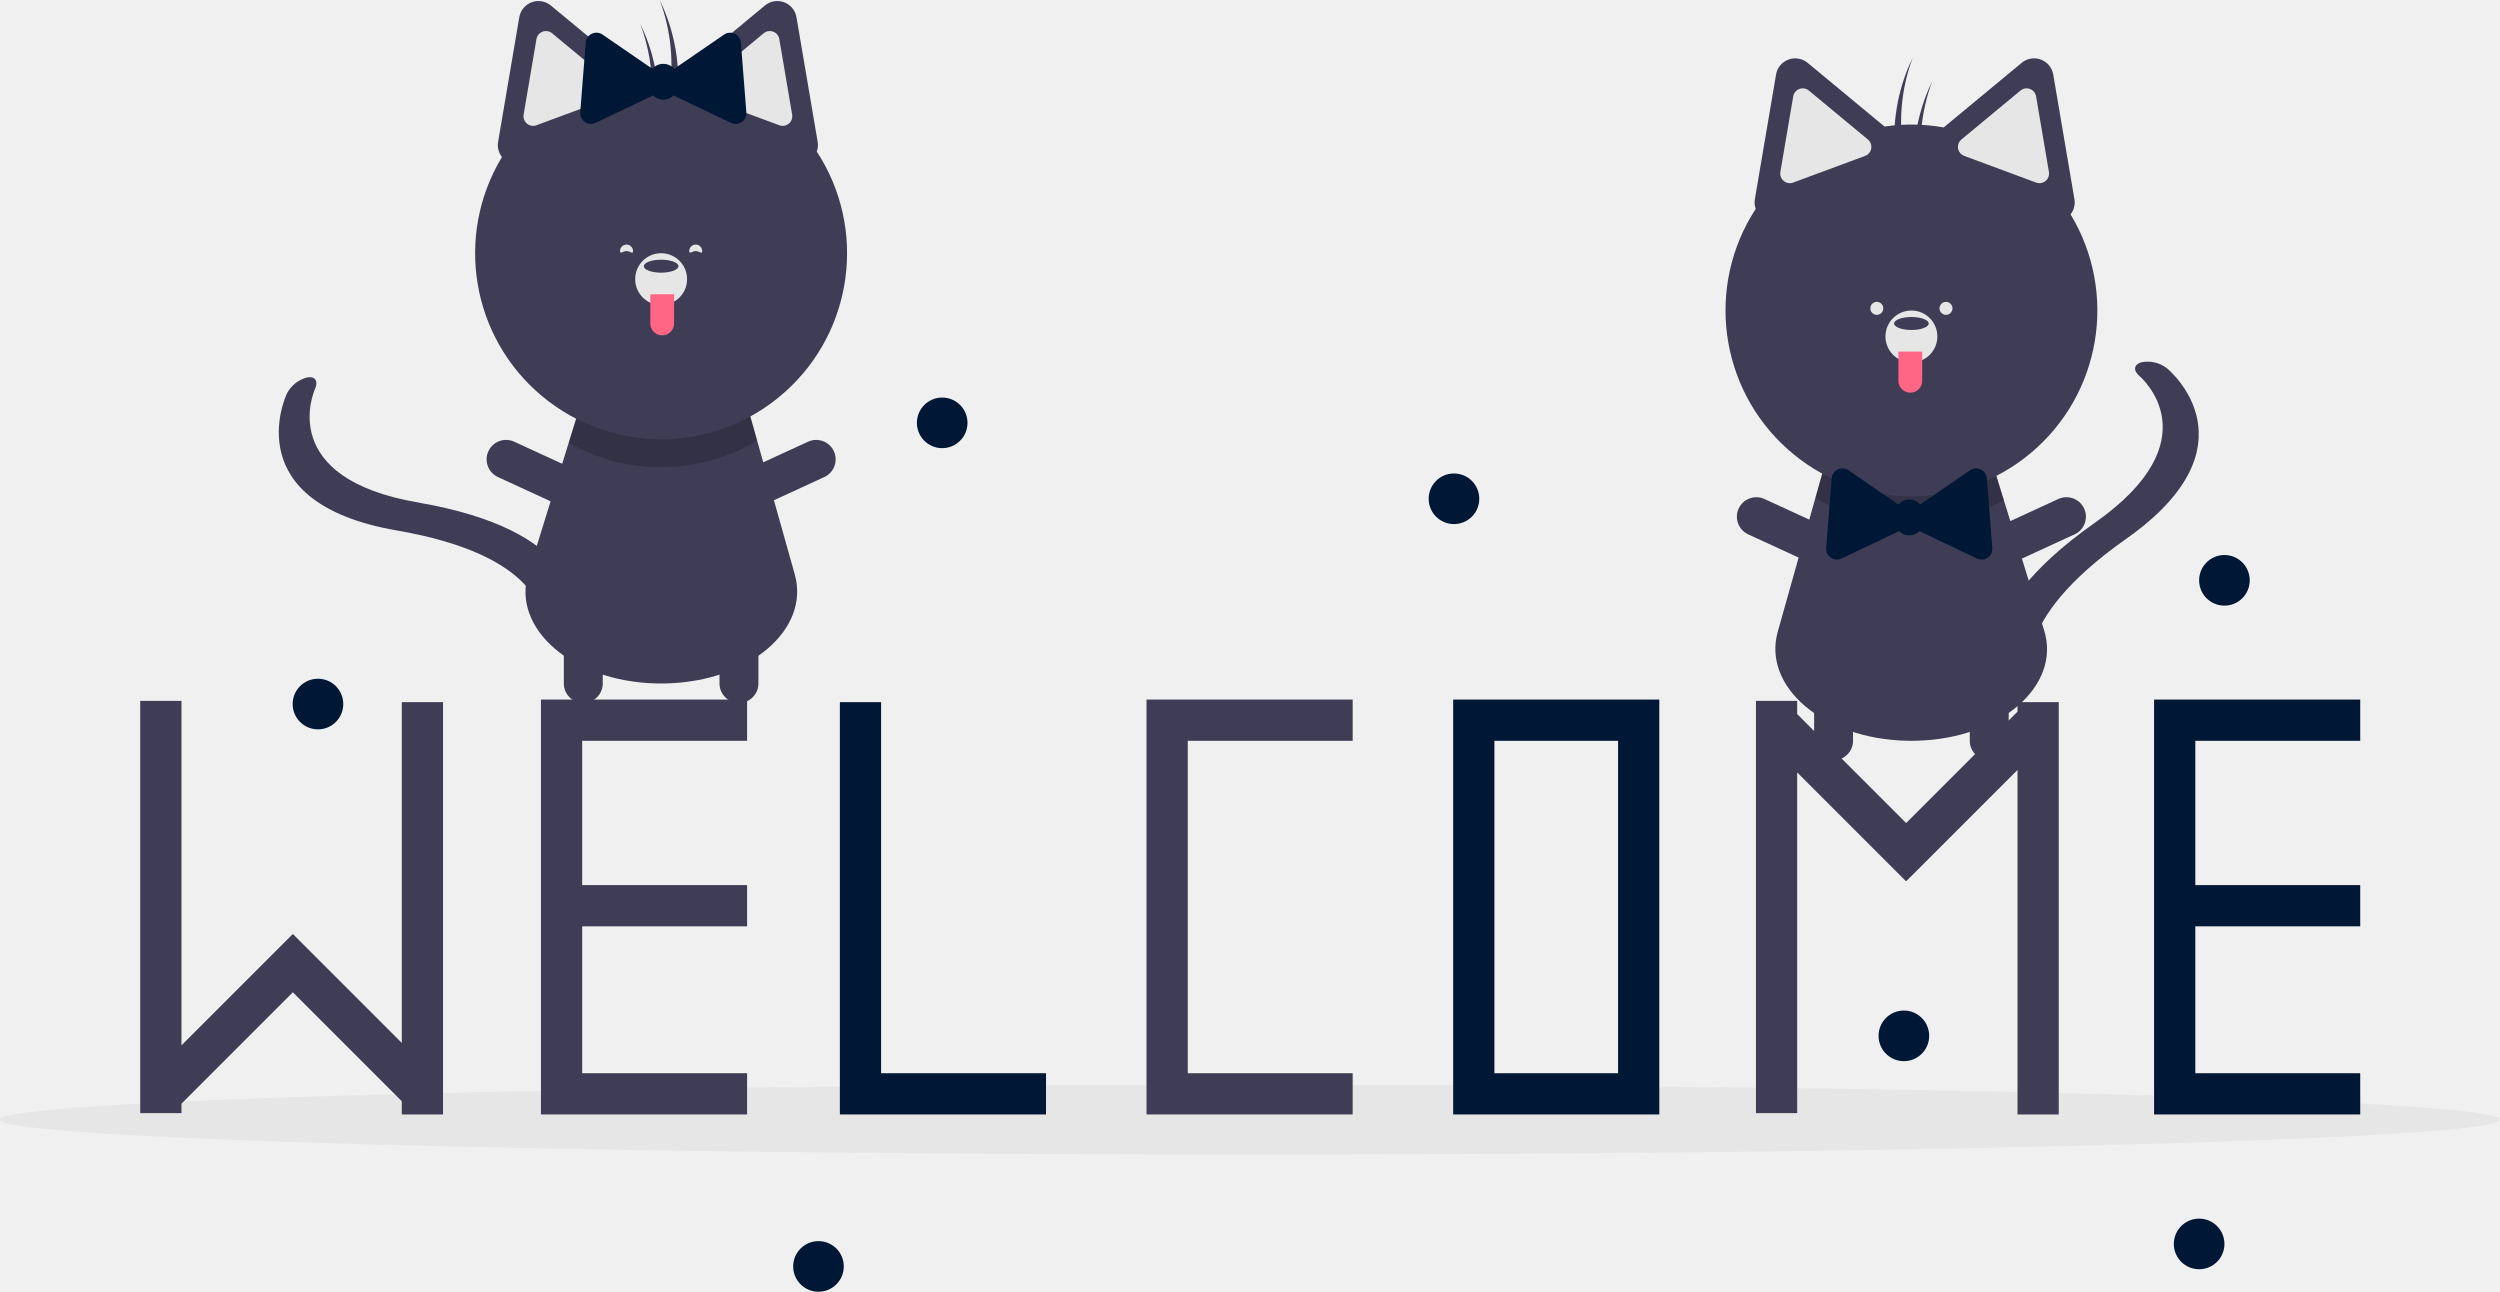
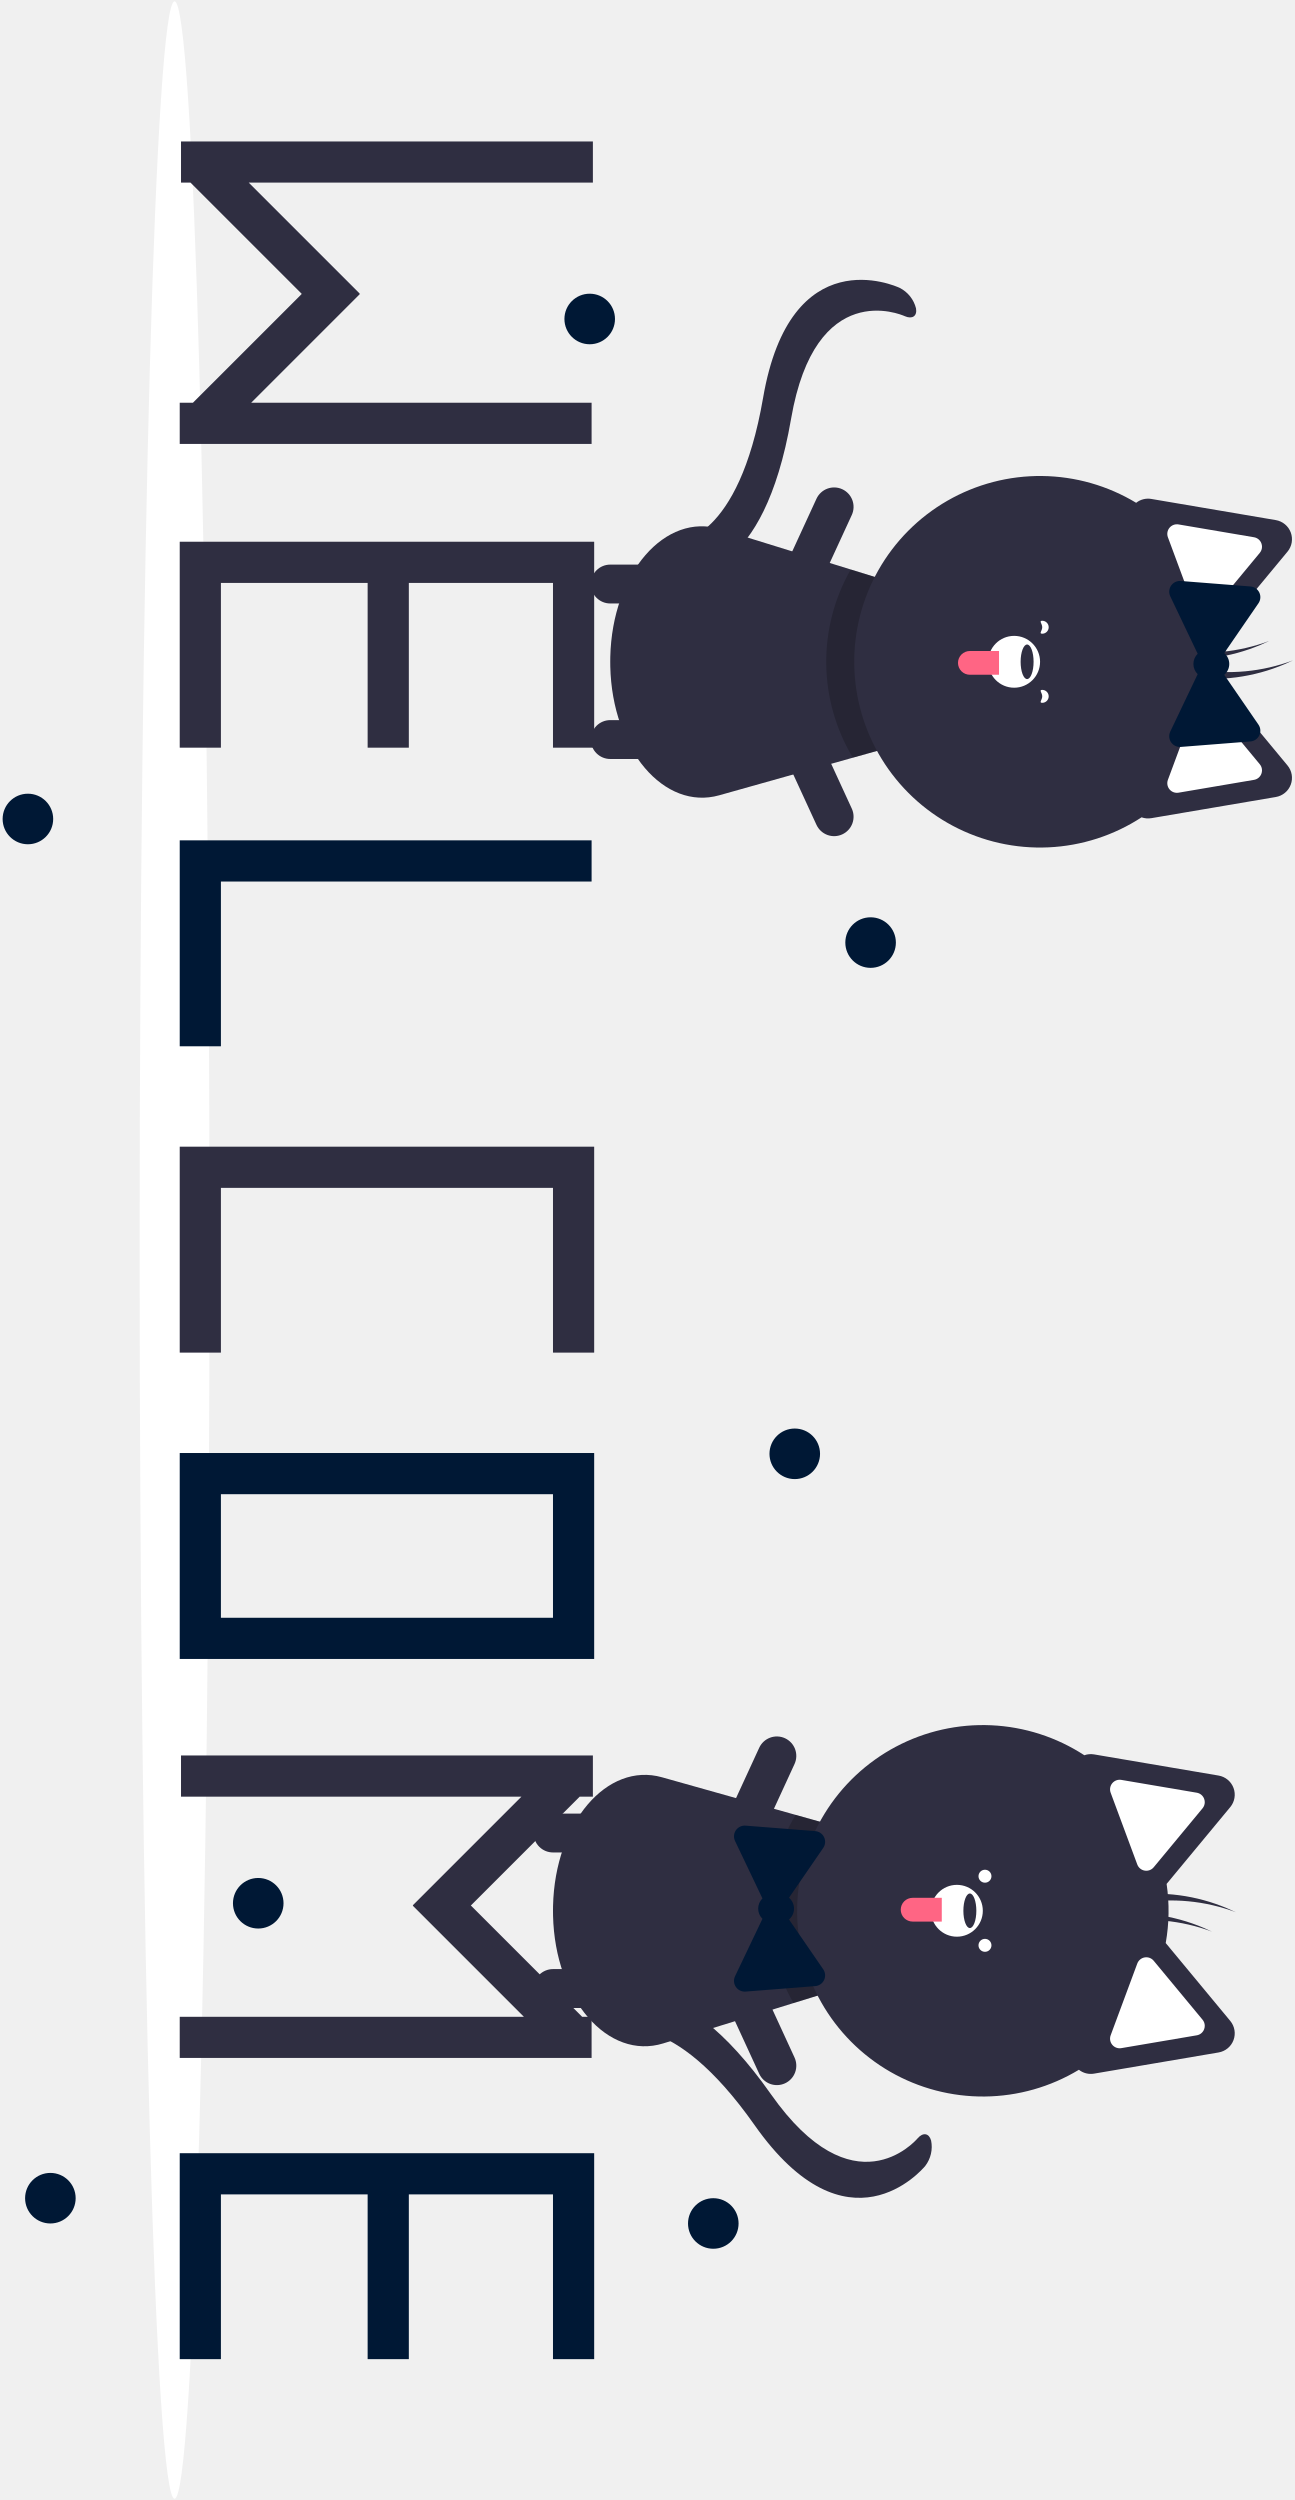
- <svg xmlns="http://www.w3.org/2000/svg" id="a767eac7-073f-42f5-be07-7b01228cc98c" data-name="Layer 1" width="889.076" height="459.38" viewBox="0 0 889.076 459.38">
-   <ellipse cx="444.538" cy="398.169" rx="444.538" ry="12.435" fill="#e6e6e6" />
-   <path d="M836.907,483.742c-.561.008-1.123.015-1.692.015s-1.13-.008-1.692-.015c-29.757-.677-51.326-19.269-45.836-38.777l13.387-47.589,3.383-12.041,59.976,1.023,3.645,11.78,14.348,46.366C888.502,464.119,866.934,483.065,836.907,483.742Z" transform="translate(-155.4622 -220.3102)" fill="#3f3d56" />
-   <path d="M868.079,398.137a66.201,66.201,0,0,1-67.004-.761l3.383-12.041,59.976,1.023Z" transform="translate(-155.4622 -220.3102)" opacity="0.2" />
-   <path d="M865.548,446.544c2.591-9.656,11.106-23.585,34.987-40.38,41.648-29.294,16.803-51.259,15.727-52.18-2.258-1.93-1.925-4.098.775-4.839a11.224,11.224,0,0,1,9.034,2.103c1.348,1.115,32.459,27.683-14.537,60.734-42.295,29.75-33.302,49.169-33.199,49.355,1.133,2.077-.684,3.739-4.063,3.716s-7.039-1.723-8.176-3.797C865.856,460.818,863.135,455.533,865.548,446.544Z" transform="translate(-155.4622 -220.3102)" fill="#3f3d56" />
-   <path d="M807.534,490.677a6.92,6.92,0,0,1-6.92-6.92V453.769a6.92,6.92,0,0,1,13.841,0v29.988A6.92,6.92,0,0,1,807.534,490.677Z" transform="translate(-155.4622 -220.3102)" fill="#3f3d56" />
-   <path d="M813.602,419.484a6.92,6.92,0,0,1-9.179,3.394l-27.243-12.534a6.92,6.92,0,0,1,5.785-12.574l27.243,12.534A6.92,6.92,0,0,1,813.602,419.484Z" transform="translate(-155.4622 -220.3102)" fill="#3f3d56" />
-   <path d="M856.829,419.484a6.92,6.92,0,0,0,9.179,3.394l27.243-12.534a6.92,6.92,0,0,0-5.785-12.574l-27.243,12.534A6.92,6.92,0,0,0,856.829,419.484Z" transform="translate(-155.4622 -220.3102)" fill="#3f3d56" />
-   <path d="M862.897,490.677a6.92,6.92,0,0,0,6.92-6.92V453.769a6.92,6.92,0,1,0-13.841,0v29.988A6.92,6.92,0,0,0,862.897,490.677Z" transform="translate(-155.4622 -220.3102)" fill="#3f3d56" />
-   <path d="M891.818,296.535a6.806,6.806,0,0,0,1.373-5.408l-3.766-22.157-3.766-22.157a6.913,6.913,0,0,0-11.226-4.164L857.127,256.988l-10.426,8.64a65.694,65.694,0,0,0-21.047-.317l-10.043-8.322-17.305-14.34a6.913,6.913,0,0,0-11.226,4.164l-3.766,22.157-3.766,22.157a6.844,6.844,0,0,0,.301,3.474,66.118,66.118,0,1,0,111.969,1.935Z" transform="translate(-155.4622 -220.3102)" fill="#3f3d56" />
-   <path d="M796.572,251.728a3.447,3.447,0,0,0-1.202.218,3.388,3.388,0,0,0-2.184,2.635L788.618,281.451a3.423,3.423,0,0,0,4.565,3.782l25.553-9.479a3.422,3.422,0,0,0,.993-5.844l-0-.001-20.985-17.39A3.392,3.392,0,0,0,796.572,251.728Z" transform="translate(-155.4622 -220.3102)" fill="#e6e6e6" />
-   <path d="M876.167,251.728a3.392,3.392,0,0,0-2.172.792l-20.986,17.391a3.422,3.422,0,0,0,.993,5.844l25.553,9.479a3.423,3.423,0,0,0,4.565-3.782l-4.567-26.87a3.388,3.388,0,0,0-2.184-2.635A3.447,3.447,0,0,0,876.167,251.728Z" transform="translate(-155.4622 -220.3102)" fill="#e6e6e6" />
-   <circle cx="679.753" cy="119.658" r="9.227" fill="#e6e6e6" />
-   <ellipse cx="679.753" cy="115.044" rx="6.151" ry="2.307" fill="#3f3d56" />
-   <path d="M675.14,125.04H683.598a0,0,0,0,1,0,0v10.38a4.229,4.229,0,0,1-4.229,4.229h0a4.229,4.229,0,0,1-4.229-4.229V125.04a0,0,0,0,1,0,0Z" fill="#ff6584" />
-   <path d="M835.729,240.69c-.444.92-.874,1.849-1.279,2.798a65.818,65.818,0,0,0-4.651,35.344c.866-1.256,1.776-2.565,2.701-3.888A65.775,65.775,0,0,1,835.729,240.69Z" transform="translate(-155.4622 -220.3102)" fill="#3f3d56" />
-   <path d="M842.649,249.148c-.444.92-.874,1.849-1.279,2.798A65.818,65.818,0,0,0,836.719,287.29c.866-1.256,1.776-2.565,2.701-3.888A65.775,65.775,0,0,1,842.649,249.148Z" transform="translate(-155.4622 -220.3102)" fill="#3f3d56" />
-   <path d="M863.985,415.199l-.975-12.398-.975-12.398a3.825,3.825,0,0,0-5.98-2.853l-10.25,7.043-7.485,5.143a5.095,5.095,0,0,0-7.749,0l-7.485-5.143L812.838,387.55a3.825,3.825,0,0,0-5.98,2.853l-.975,12.398-.975,12.398a3.825,3.825,0,0,0,5.461,3.752l11.224-5.355,9.223-4.4a5.101,5.101,0,0,0,7.262,0l9.223,4.4,11.224,5.355A3.825,3.825,0,0,0,863.985,415.199Z" transform="translate(-155.4622 -220.3102)" fill="#001835" />
-   <circle cx="667.451" cy="109.662" r="2.307" fill="#e6e6e6" />
-   <circle cx="692.056" cy="109.662" r="2.307" fill="#e6e6e6" />
-   <path d="M388.888,463.362c.561.008,1.123.015,1.692.015s1.13-.008,1.692-.015c29.757-.677,51.326-19.269,45.836-38.777l-13.387-47.589L421.336,364.955l-59.976,1.023-3.645,11.78-14.348,46.366C337.293,443.739,358.861,462.685,388.888,463.362Z" transform="translate(-155.4622 -220.3102)" fill="#3f3d56" />
-   <path d="M357.715,377.758a66.201,66.201,0,0,0,67.004-.761L421.336,364.955l-59.976,1.023Z" transform="translate(-155.4622 -220.3102)" opacity="0.2" />
-   <path d="M352.962,420.524c-6.473-7.619-20.13-16.565-48.9-21.526-50.177-8.656-37.121-39.139-36.542-40.432,1.215-2.711-.014-4.527-2.771-4.041a11.224,11.224,0,0,0-7.266,5.766c-.741,1.585-17.492,38.91,39.127,48.673,50.957,8.79,51.139,30.19,51.125,30.403-.136,2.362,2.218,3.087,5.263,1.62s5.625-4.569,5.765-6.931C358.791,433.557,358.99,427.616,352.962,420.524Z" transform="translate(-155.4622 -220.3102)" fill="#3f3d56" />
-   <path d="M418.261,470.298a6.92,6.92,0,0,0,6.92-6.92V433.389a6.92,6.92,0,0,0-13.841,0v29.988A6.92,6.92,0,0,0,418.261,470.298Z" transform="translate(-155.4622 -220.3102)" fill="#3f3d56" />
-   <path d="M412.193,399.105a6.92,6.92,0,0,0,9.179,3.394l27.243-12.534a6.92,6.92,0,1,0-5.785-12.574l-27.243,12.534A6.92,6.92,0,0,0,412.193,399.105Z" transform="translate(-155.4622 -220.3102)" fill="#3f3d56" />
-   <path d="M368.966,399.105a6.92,6.92,0,0,1-9.179,3.394l-27.243-12.534a6.92,6.92,0,1,1,5.785-12.574l27.243,12.534A6.92,6.92,0,0,1,368.966,399.105Z" transform="translate(-155.4622 -220.3102)" fill="#3f3d56" />
-   <path d="M362.898,470.298a6.92,6.92,0,0,1-6.92-6.92V433.389a6.92,6.92,0,0,1,13.841,0v29.988A6.92,6.92,0,0,1,362.898,470.298Z" transform="translate(-155.4622 -220.3102)" fill="#3f3d56" />
-   <path d="M445.947,274.221a6.844,6.844,0,0,0,.301-3.474l-3.766-22.157-3.766-22.157a6.913,6.913,0,0,0-11.226-4.164l-17.305,14.34L400.141,244.931a65.694,65.694,0,0,0-21.047.317l-10.426-8.64-17.305-14.34a6.913,6.913,0,0,0-11.226,4.164L336.37,248.59l-3.766,22.157a6.806,6.806,0,0,0,1.373,5.408,66.137,66.137,0,1,0,111.969-1.935Z" transform="translate(-155.4622 -220.3102)" fill="#3f3d56" />
-   <path d="M427.051,232.14,406.066,249.53l-0.0.001a3.422,3.422,0,0,0,.993,5.844l25.553,9.479a3.423,3.423,0,0,0,4.565-3.782l-4.567-26.87a3.388,3.388,0,0,0-2.184-2.635,3.447,3.447,0,0,0-1.202-.218A3.392,3.392,0,0,0,427.051,232.14Z" transform="translate(-155.4622 -220.3102)" fill="#e6e6e6" />
-   <path d="M348.427,231.566a3.388,3.388,0,0,0-2.184,2.635l-4.567,26.87a3.423,3.423,0,0,0,4.565,3.782l25.553-9.479a3.422,3.422,0,0,0,.993-5.844l-20.986-17.391a3.392,3.392,0,0,0-2.172-.792A3.447,3.447,0,0,0,348.427,231.566Z" transform="translate(-155.4622 -220.3102)" fill="#e6e6e6" />
-   <circle cx="235.117" cy="99.278" r="9.227" fill="#e6e6e6" />
-   <ellipse cx="235.117" cy="94.665" rx="6.151" ry="2.307" fill="#3f3d56" />
-   <path d="M390.964,324.971h0A4.229,4.229,0,0,1,395.193,329.2v10.38a0,0,0,0,1,0,0h-8.458a0,0,0,0,1,0,0V329.2A4.229,4.229,0,0,1,390.964,324.971Z" transform="translate(626.4652 444.2411) rotate(-180)" fill="#ff6584" />
-   <path d="M390.066,220.31c.444.92.874,1.849,1.279,2.798a65.818,65.818,0,0,1,4.651,35.344c-.866-1.256-1.776-2.565-2.701-3.888A65.775,65.775,0,0,0,390.066,220.31Z" transform="translate(-155.4622 -220.3102)" fill="#3f3d56" />
-   <path d="M383.146,228.768c.444.92.874,1.849,1.279,2.798a65.818,65.818,0,0,1,4.651,35.344c-.866-1.256-1.776-2.565-2.701-3.888A65.775,65.775,0,0,0,383.146,228.768Z" transform="translate(-155.4622 -220.3102)" fill="#3f3d56" />
-   <path d="M361.81,260.258l.975-12.398.975-12.398a3.825,3.825,0,0,1,5.98-2.853l10.25,7.043,7.485,5.143a5.095,5.095,0,0,1,7.749,0l7.485-5.143,10.25-7.043a3.825,3.825,0,0,1,5.98,2.853l.975,12.398.975,12.398a3.825,3.825,0,0,1-5.461,3.752L404.202,258.655l-9.223-4.4a5.101,5.101,0,0,1-7.262,0l-9.223,4.4L367.27,264.01A3.825,3.825,0,0,1,361.81,260.258Z" transform="translate(-155.4622 -220.3102)" fill="#001835" />
-   <path d="M400.575,309.592c0,1.274,1.033,0,2.307,0s2.307,1.274,2.307,0a2.307,2.307,0,0,0-4.614,0Z" transform="translate(-155.4622 -220.3102)" fill="#e6e6e6" />
-   <path d="M380.583,309.592c0,1.274-1.033,0-2.307,0s-2.307,1.274-2.307,0a2.307,2.307,0,0,1,4.614,0Z" transform="translate(-155.4622 -220.3102)" fill="#e6e6e6" />
-   <polygon points="481.05 263.451 481.05 248.788 407.736 248.788 407.736 249.705 407.736 263.451 407.736 381.67 407.736 396.333 422.399 396.333 481.05 396.333 481.05 381.67 422.399 381.67 422.399 263.451 481.05 263.451" fill="#3f3d56" />
-   <path d="M672.253,469.099V616.643h73.314V469.099Zm58.651,132.882h-43.988V483.761h43.988Z" transform="translate(-155.4622 -220.3102)" fill="#001835" />
-   <polygon points="313.344 381.67 313.344 249.705 298.681 249.705 298.681 381.67 298.681 396.333 313.344 396.333 371.995 396.333 371.995 381.67 313.344 381.67" fill="#001835" />
-   <polygon points="265.69 263.451 265.69 248.788 192.376 248.788 192.376 249.705 192.376 263.451 192.376 314.771 192.376 329.434 192.376 381.67 192.376 396.333 207.039 396.333 265.69 396.333 265.69 381.67 207.039 381.67 207.039 329.434 265.69 329.434 265.69 314.771 207.039 314.771 207.039 263.451 265.69 263.451" fill="#3f3d56" />
-   <polygon points="839.372 263.451 839.372 248.788 766.058 248.788 766.058 249.705 766.058 263.451 766.058 314.771 766.058 329.434 766.058 381.67 766.058 396.333 780.721 396.333 839.372 396.333 839.372 381.67 780.721 381.67 780.721 329.434 839.372 329.434 839.372 314.771 780.721 314.771 780.721 263.451 839.372 263.451" fill="#001835" />
-   <polygon points="142.889 249.705 142.889 370.89 104.228 332.23 104.14 332.319 104.058 332.237 64.535 371.76 64.535 249.247 49.872 249.247 49.872 395.875 64.535 395.875 64.535 392.496 104.147 352.884 142.889 391.627 142.889 396.333 157.552 396.333 157.552 249.705 142.889 249.705" fill="#3f3d56" />
-   <polygon points="717.488 249.705 717.488 253.083 677.876 292.695 639.133 253.953 639.133 249.247 624.47 249.247 624.47 395.875 639.133 395.875 639.133 274.689 677.794 313.35 677.883 313.261 677.964 313.342 717.488 273.819 717.488 396.333 732.15 396.333 732.15 249.705 717.488 249.705" fill="#3f3d56" />
-   <circle cx="335.076" cy="150.38" r="9" fill="#001835" />
-   <circle cx="113.076" cy="250.38" r="9" fill="#001835" />
-   <circle cx="291.076" cy="450.38" r="9" fill="#001835" />
-   <circle cx="517.076" cy="177.38" r="9" fill="#001835" />
-   <circle cx="782.076" cy="442.38" r="9" fill="#001835" />
-   <circle cx="791.076" cy="206.38" r="9" fill="#001835" />
-   <circle cx="677.076" cy="368.38" r="9" fill="#001835" />
+ <svg xmlns="http://www.w3.org/2000/svg" width="461" height="890" viewBox="0 0 461 890" fill="none">
+   <g clip-path="url(#clip0)">
+     <path d="M49.711 445.02C49.711 690.531 55.278 889.558 62.145 889.558C69.013 889.558 74.58 690.531 74.58 445.02C74.58 199.509 69.013 0.482 62.145 0.482C55.278 0.482 49.711 199.509 49.711 445.02Z" fill="white" />
+     <path d="M196.883 681.927C196.875 681.366 196.867 680.805 196.867 680.236C196.867 679.667 196.875 679.105 196.883 678.544C197.559 648.786 216.152 627.218 235.659 632.708L283.248 646.095L295.29 649.479L294.267 709.455L282.487 713.099L236.121 727.448C216.506 733.522 197.559 711.954 196.883 681.927Z" fill="#2F2E41" />
+     <path opacity="0.2" d="M282.487 713.099C276.641 702.873 273.63 691.272 273.764 679.494C273.898 667.716 277.172 656.186 283.248 646.095L295.29 649.479L294.267 709.455L282.487 713.099Z" fill="black" />
+     <path d="M234.08 710.568C243.736 713.159 257.666 721.674 274.46 745.555C303.755 787.203 325.72 762.358 326.64 761.281C328.57 759.023 330.738 759.356 331.479 762.057C331.792 763.625 331.767 765.243 331.404 766.801C331.041 768.359 330.35 769.822 329.376 771.091C328.26 772.439 301.693 803.55 268.642 756.554C238.892 714.259 219.472 723.251 219.286 723.355C217.209 724.488 215.547 722.671 215.57 719.292C215.592 715.913 217.292 712.252 219.367 711.115C219.806 710.876 225.091 708.155 234.08 710.568Z" fill="#2F2E41" />
+     <path d="M189.947 652.554C189.947 651.645 190.126 650.746 190.474 649.906C190.821 649.066 191.331 648.303 191.974 647.661C192.616 647.018 193.379 646.508 194.219 646.161C195.059 645.813 195.958 645.634 196.867 645.634L226.855 645.634C228.691 645.634 230.451 646.363 231.749 647.661C233.047 648.959 233.776 650.719 233.776 652.554C233.776 654.39 233.047 656.15 231.749 657.448C230.451 658.745 228.691 659.475 226.855 659.475L196.867 659.475C195.958 659.475 195.059 659.296 194.219 658.948C193.379 658.6 192.616 658.09 191.974 657.448C191.331 656.805 190.821 656.042 190.474 655.203C190.126 654.363 189.947 653.463 189.947 652.554Z" fill="#2F2E41" />
+     <path d="M261.14 658.622C260.314 658.242 259.572 657.703 258.954 657.036C258.337 656.37 257.857 655.588 257.542 654.735C257.226 653.883 257.082 652.977 257.117 652.069C257.152 651.161 257.366 650.268 257.746 649.443L270.28 622.2C271.048 620.534 272.446 619.242 274.167 618.607C275.887 617.972 277.79 618.045 279.456 618.812C281.122 619.579 282.416 620.975 283.053 622.695C283.69 624.415 283.618 626.318 282.853 627.985L270.319 655.228C269.939 656.053 269.401 656.796 268.734 657.413C268.067 658.031 267.285 658.511 266.433 658.826C265.58 659.141 264.674 659.285 263.766 659.25C262.858 659.215 261.966 659.002 261.14 658.622Z" fill="#2F2E41" />
+     <path d="M261.14 701.849C260.314 702.229 259.572 702.768 258.954 703.435C258.337 704.102 257.857 704.884 257.542 705.736C257.227 706.588 257.082 707.494 257.117 708.403C257.152 709.311 257.366 710.203 257.746 711.029L270.28 738.272C271.047 739.939 272.445 741.233 274.167 741.87C275.888 742.506 277.792 742.433 279.459 741.666C281.127 740.899 282.421 739.501 283.057 737.779C283.694 736.058 283.621 734.154 282.854 732.487L270.319 705.244C269.94 704.418 269.401 703.675 268.734 703.058C268.067 702.44 267.285 701.96 266.433 701.645C265.58 701.33 264.674 701.186 263.766 701.221C262.858 701.256 261.966 701.469 261.14 701.849Z" fill="#2F2E41" />
+     <path d="M189.947 707.917C189.947 708.826 190.126 709.726 190.474 710.565C190.821 711.405 191.331 712.168 191.974 712.81C192.616 713.453 193.379 713.963 194.219 714.31C195.059 714.658 195.958 714.837 196.867 714.837L226.855 714.837C228.691 714.837 230.451 714.108 231.749 712.81C233.047 711.512 233.776 709.752 233.776 707.917C233.776 706.081 233.047 704.321 231.749 703.023C230.451 701.726 228.691 700.996 226.855 700.996L196.867 700.996C195.958 700.996 195.059 701.175 194.219 701.523C193.379 701.871 192.616 702.381 191.974 703.023C191.331 703.666 190.821 704.429 190.474 705.268C190.126 706.108 189.947 707.008 189.947 707.917Z" fill="#2F2E41" />
+     <path d="M384.089 736.838C384.843 737.436 385.714 737.867 386.646 738.104C387.578 738.341 388.55 738.377 389.498 738.211L411.655 734.445L433.812 730.678C435.008 730.475 436.13 729.96 437.064 729.186C437.998 728.412 438.713 727.405 439.135 726.267C439.557 725.13 439.672 723.901 439.468 722.705C439.265 721.508 438.75 720.387 437.976 719.452L423.636 702.147L414.996 691.721C416.233 684.768 416.34 677.661 415.314 670.674L423.636 660.631L437.976 643.326C438.75 642.391 439.265 641.27 439.468 640.073C439.672 638.877 439.557 637.648 439.135 636.51C438.713 635.373 437.998 634.366 437.064 633.592C436.13 632.817 435.008 632.303 433.812 632.099L411.655 628.333L389.498 624.567C388.333 624.366 387.136 624.469 386.024 624.868C376.129 618.413 364.685 614.728 352.883 614.195C341.081 613.662 329.351 616.301 318.915 621.838C308.478 627.375 299.716 635.607 293.539 645.678C287.362 655.749 283.997 667.291 283.793 679.103C283.589 690.916 286.553 702.567 292.379 712.845C298.204 723.124 306.676 731.653 316.915 737.547C327.154 743.441 338.786 746.484 350.599 746.359C362.413 746.235 373.977 742.947 384.089 736.838Z" fill="#2F2E41" />
+     <path d="M428.896 641.591C428.896 641.181 428.822 640.774 428.678 640.39C428.473 639.824 428.12 639.324 427.657 638.94C427.194 638.556 426.637 638.303 426.043 638.205L399.173 633.638C398.581 633.537 397.973 633.594 397.41 633.803C396.846 634.012 396.348 634.366 395.965 634.828C395.581 635.291 395.326 635.846 395.226 636.439C395.125 637.031 395.182 637.639 395.391 638.203L404.871 663.756C405.08 664.319 405.433 664.817 405.896 665.201C406.358 665.584 406.913 665.839 407.506 665.939C408.098 666.04 408.706 665.983 409.269 665.774C409.832 665.565 410.331 665.212 410.714 664.749L410.715 664.749L428.105 643.763C428.615 643.154 428.895 642.386 428.896 641.591Z" fill="white" />
+     <path d="M428.896 721.186C428.895 720.392 428.615 719.623 428.105 719.014L410.714 698.029C410.331 697.566 409.832 697.213 409.269 697.004C408.706 696.795 408.098 696.738 407.506 696.839C406.913 696.939 406.358 697.194 405.896 697.577C405.433 697.961 405.08 698.459 404.871 699.022L395.391 724.575C395.182 725.139 395.125 725.747 395.226 726.339C395.326 726.932 395.581 727.487 395.965 727.95C396.348 728.412 396.846 728.766 397.41 728.975C397.973 729.184 398.581 729.241 399.173 729.14L426.043 724.573C426.637 724.475 427.194 724.222 427.657 723.838C428.12 723.454 428.473 722.954 428.678 722.388C428.822 722.004 428.896 721.597 428.896 721.186Z" fill="white" />
+     <path d="M331.429 680.236C331.429 685.332 335.56 689.463 340.656 689.463C345.752 689.463 349.883 685.332 349.883 680.236C349.883 675.14 345.752 671.008 340.656 671.008C335.56 671.008 331.429 675.14 331.429 680.236Z" fill="white" />
+     <path d="M342.963 680.236C342.963 683.633 343.996 686.387 345.27 686.387C346.544 686.387 347.577 683.633 347.577 680.236C347.577 676.838 346.544 674.084 345.27 674.084C343.996 674.084 342.963 676.838 342.963 680.236Z" fill="#2F2E41" />
+     <path d="M335.274 675.622L335.274 684.08L324.893 684.08C324.338 684.08 323.788 683.971 323.275 683.758C322.762 683.546 322.295 683.234 321.903 682.841C321.51 682.449 321.199 681.983 320.986 681.469C320.773 680.956 320.664 680.406 320.664 679.851C320.664 678.729 321.11 677.654 321.903 676.861C322.696 676.067 323.772 675.622 324.893 675.622L335.274 675.622L335.274 675.622Z" fill="#FF6584" />
+     <path d="M439.934 680.749C439.015 680.305 438.085 679.875 437.136 679.47C426.007 674.698 413.777 673.088 401.792 674.819C403.048 675.685 404.357 676.594 405.68 677.52C417.182 675.538 429.005 676.652 439.934 680.749Z" fill="#2F2E41" />
+     <path d="M431.476 687.669C430.557 687.226 429.627 686.795 428.678 686.39C417.549 681.618 405.319 680.009 393.334 681.739C394.59 682.605 395.899 683.515 397.222 684.44C408.724 682.458 420.547 683.573 431.476 687.669Z" fill="#2F2E41" />
+     <path d="M265.425 709.005L277.823 708.03L290.221 707.055C290.891 707.003 291.535 706.775 292.088 706.394C292.641 706.014 293.085 705.495 293.374 704.889C293.663 704.283 293.788 703.611 293.735 702.942C293.682 702.273 293.454 701.629 293.074 701.075L286.031 690.826L280.888 683.341C281.448 682.863 281.897 682.269 282.206 681.6C282.514 680.931 282.674 680.203 282.674 679.467C282.674 678.73 282.514 678.002 282.206 677.333C281.897 676.664 281.448 676.07 280.888 675.592L286.031 668.107L293.074 657.858C293.454 657.304 293.682 656.661 293.735 655.991C293.788 655.322 293.663 654.65 293.374 654.044C293.085 653.438 292.641 652.919 292.088 652.539C291.535 652.158 290.891 651.93 290.221 651.878L277.823 650.903L265.425 649.928C264.756 649.875 264.084 650 263.478 650.289C262.872 650.578 262.353 651.022 261.973 651.575C261.592 652.129 261.364 652.772 261.312 653.442C261.259 654.111 261.384 654.783 261.673 655.389L267.028 666.613L271.427 675.836C270.947 676.31 270.565 676.876 270.304 677.499C270.044 678.122 269.909 678.791 269.909 679.467C269.909 680.142 270.044 680.811 270.304 681.434C270.565 682.057 270.947 682.623 271.427 683.097L267.028 692.32L261.673 703.544C261.384 704.151 261.259 704.822 261.312 705.491C261.364 706.161 261.592 706.805 261.973 707.358C262.353 707.911 262.872 708.355 263.478 708.644C264.084 708.933 264.756 709.058 265.425 709.005Z" fill="#001835" />
+     <path d="M348.345 667.933C348.345 669.207 349.378 670.24 350.652 670.24C351.926 670.24 352.959 669.207 352.959 667.933C352.959 666.659 351.926 665.626 350.652 665.626C349.378 665.626 348.345 666.659 348.345 667.933Z" fill="white" />
+     <path d="M348.345 692.538C348.345 693.812 349.378 694.845 350.652 694.845C351.926 694.845 352.959 693.812 352.959 692.538C352.959 691.264 351.926 690.232 350.652 690.232C349.378 690.232 348.345 691.264 348.345 692.538Z" fill="white" />
+     <path d="M217.262 233.908C217.254 234.469 217.247 235.03 217.247 235.599C217.247 236.168 217.254 236.729 217.262 237.291C217.939 267.048 236.531 288.617 256.039 283.126L303.628 269.739L315.669 266.356L314.647 206.38L302.867 202.735L256.5 188.387C236.885 182.313 217.939 203.881 217.262 233.908Z" fill="#2F2E41" />
+     <path opacity="0.2" d="M302.867 202.735C297.021 212.962 294.01 224.562 294.144 236.341C294.277 248.119 297.551 259.649 303.628 269.74L315.669 266.356L314.647 206.38L302.867 202.735Z" fill="black" />
+     <path d="M260.1 197.982C267.719 191.508 276.665 177.852 281.626 149.082C290.282 98.904 320.765 111.961 322.058 112.54C324.769 113.755 326.585 112.526 326.099 109.769C325.711 108.217 324.996 106.765 324.002 105.512C323.007 104.259 321.756 103.233 320.333 102.503C318.748 101.761 281.423 85.011 271.66 141.63C262.87 192.587 241.47 192.769 241.257 192.756C238.895 192.62 238.171 194.974 239.637 198.018C241.103 201.062 244.206 203.643 246.568 203.783C247.067 203.811 253.008 204.01 260.1 197.982Z" fill="#2F2E41" />
+     <path d="M210.327 263.28C210.327 264.189 210.506 265.089 210.853 265.929C211.201 266.768 211.711 267.531 212.353 268.174C212.996 268.817 213.759 269.326 214.599 269.674C215.438 270.022 216.338 270.201 217.247 270.201L247.235 270.201C249.069 270.199 250.827 269.468 252.123 268.171C253.419 266.873 254.147 265.114 254.147 263.28C254.147 261.446 253.419 259.688 252.123 258.39C250.827 257.092 249.069 256.362 247.235 256.36L217.247 256.36C216.338 256.36 215.438 256.539 214.599 256.887C213.759 257.235 212.996 257.744 212.353 258.387C211.711 259.03 211.201 259.792 210.853 260.632C210.506 261.472 210.327 262.372 210.327 263.28Z" fill="#2F2E41" />
+     <path d="M281.52 257.213C280.694 257.593 279.951 258.131 279.334 258.798C278.716 259.465 278.236 260.247 277.921 261.099C277.606 261.952 277.462 262.858 277.497 263.766C277.532 264.674 277.745 265.566 278.125 266.392L290.659 293.635C291.039 294.462 291.577 295.205 292.244 295.824C292.911 296.442 293.693 296.923 294.546 297.239C295.398 297.555 296.305 297.699 297.214 297.665C298.123 297.63 299.016 297.416 299.842 297.036C300.668 296.656 301.411 296.117 302.029 295.449C302.646 294.782 303.126 293.999 303.441 293.146C303.756 292.293 303.9 291.386 303.864 290.477C303.829 289.569 303.614 288.676 303.233 287.85L290.699 260.607C290.319 259.781 289.78 259.039 289.113 258.421C288.447 257.804 287.665 257.324 286.812 257.009C285.96 256.694 285.054 256.549 284.146 256.584C283.238 256.619 282.345 256.833 281.52 257.213Z" fill="#2F2E41" />
+     <path d="M281.52 213.985C280.694 213.606 279.951 213.067 279.334 212.4C278.716 211.733 278.236 210.951 277.921 210.099C277.606 209.246 277.462 208.34 277.497 207.432C277.532 206.524 277.745 205.632 278.125 204.806L290.659 177.563C291.039 176.737 291.577 175.993 292.244 175.375C292.911 174.756 293.693 174.275 294.546 173.959C295.398 173.644 296.305 173.499 297.214 173.534C298.123 173.569 299.016 173.782 299.842 174.162C300.668 174.542 301.411 175.081 302.029 175.749C302.646 176.416 303.126 177.199 303.441 178.052C303.756 178.905 303.9 179.812 303.864 180.721C303.829 181.63 303.614 182.522 303.233 183.348L290.699 210.591C290.319 211.417 289.78 212.16 289.113 212.777C288.447 213.394 287.665 213.874 286.812 214.19C285.96 214.505 285.054 214.649 284.146 214.614C283.238 214.579 282.345 214.365 281.52 213.985Z" fill="#2F2E41" />
+     <path d="M210.327 207.918C210.327 207.009 210.506 206.109 210.853 205.27C211.201 204.43 211.711 203.667 212.353 203.025C212.996 202.382 213.759 201.872 214.599 201.524C215.438 201.177 216.338 200.998 217.247 200.998L247.235 200.998C249.069 201 250.827 201.73 252.123 203.028C253.419 204.325 254.147 206.084 254.147 207.918C254.147 209.752 253.419 211.511 252.123 212.808C250.827 214.106 249.069 214.836 247.235 214.838L217.247 214.838C216.338 214.838 215.438 214.659 214.599 214.312C213.759 213.964 212.996 213.454 212.353 212.811C211.711 212.169 211.201 211.406 210.853 210.566C210.506 209.727 210.327 208.827 210.327 207.918Z" fill="#2F2E41" />
+     <path d="M406.404 290.967C407.516 291.365 408.713 291.469 409.877 291.268L432.034 287.502L454.191 283.735C455.388 283.532 456.509 283.017 457.444 282.243C458.378 281.469 459.092 280.462 459.514 279.324C459.936 278.187 460.051 276.958 459.848 275.761C459.645 274.565 459.13 273.443 458.356 272.509L444.015 255.204L435.693 245.161C436.719 238.174 436.612 231.067 435.376 224.114L444.015 213.688L458.356 196.383C459.13 195.448 459.645 194.326 459.848 193.13C460.051 191.934 459.936 190.705 459.514 189.567C459.092 188.43 458.378 187.423 457.444 186.649C456.509 185.874 455.388 185.36 454.191 185.156L432.034 181.39L409.877 177.624C408.93 177.457 407.958 177.494 407.026 177.73C406.094 177.967 405.222 178.399 404.469 178.997C394.354 172.88 382.785 169.586 370.966 169.457C359.146 169.328 347.508 172.369 337.263 178.264C327.017 184.158 318.538 192.691 312.709 202.974C306.88 213.257 303.913 224.914 304.117 236.732C304.321 248.551 307.689 260.099 313.87 270.174C320.051 280.249 328.82 288.484 339.263 294.021C349.706 299.558 361.442 302.196 373.25 301.658C385.058 301.121 396.506 297.429 406.404 290.967L406.404 290.967Z" fill="#2F2E41" />
+     <path d="M448.484 272.071L431.094 251.086L431.094 251.085C430.71 250.623 430.212 250.269 429.649 250.061C429.085 249.852 428.477 249.795 427.885 249.895C427.293 249.996 426.737 250.251 426.275 250.634C425.812 251.017 425.459 251.516 425.25 252.079L415.771 277.632C415.562 278.195 415.505 278.804 415.605 279.396C415.706 279.988 415.961 280.544 416.344 281.006C416.727 281.469 417.226 281.822 417.789 282.031C418.352 282.24 418.961 282.297 419.553 282.197L446.422 277.629C447.016 277.532 447.573 277.278 448.036 276.895C448.499 276.511 448.852 276.01 449.058 275.445C449.201 275.061 449.275 274.654 449.276 274.243C449.274 273.449 448.994 272.68 448.484 272.071Z" fill="white" />
+     <path d="M449.058 193.446C448.852 192.881 448.499 192.381 448.036 191.997C447.573 191.613 447.016 191.359 446.422 191.262L419.553 186.695C418.961 186.594 418.352 186.651 417.789 186.86C417.226 187.069 416.727 187.423 416.344 187.885C415.961 188.348 415.706 188.903 415.605 189.496C415.505 190.088 415.562 190.696 415.771 191.259L425.25 216.813C425.459 217.376 425.812 217.874 426.275 218.257C426.737 218.641 427.293 218.896 427.885 218.996C428.477 219.097 429.085 219.04 429.649 218.831C430.212 218.622 430.71 218.269 431.094 217.806L448.484 196.82C448.994 196.211 449.274 195.443 449.276 194.648C449.275 194.238 449.201 193.831 449.058 193.446Z" fill="white" />
+     <path d="M351.809 235.599C351.809 240.695 355.94 244.826 361.036 244.826C366.132 244.826 370.263 240.695 370.263 235.599C370.263 230.503 366.132 226.372 361.036 226.372C355.94 226.372 351.809 230.503 351.809 235.599Z" fill="white" />
+     <path d="M363.343 235.599C363.343 238.996 364.375 241.751 365.649 241.751C366.923 241.751 367.956 238.996 367.956 235.599C367.956 232.202 366.923 229.448 365.649 229.448C364.375 229.448 363.343 232.202 363.343 235.599Z" fill="#2F2E41" />
+     <path d="M341.044 235.984C341.044 235.428 341.153 234.878 341.366 234.365C341.578 233.852 341.89 233.386 342.282 232.993C342.675 232.601 343.141 232.289 343.654 232.077C344.168 231.864 344.717 231.755 345.273 231.755L355.653 231.755L355.653 240.213L345.273 240.213C344.717 240.213 344.168 240.103 343.654 239.891C343.141 239.678 342.675 239.367 342.282 238.974C341.89 238.581 341.578 238.115 341.366 237.602C341.153 237.089 341.044 236.539 341.044 235.984Z" fill="#FF6584" />
+     <path d="M460.314 235.086C459.394 235.529 458.464 235.96 457.516 236.365C446.387 241.137 434.157 242.746 422.172 241.016C423.428 240.15 424.737 239.24 426.06 238.315C437.562 240.297 449.385 239.182 460.314 235.086Z" fill="#2F2E41" />
+     <path d="M451.856 228.166C450.936 228.609 450.006 229.04 449.058 229.445C437.928 234.217 425.698 235.826 413.714 234.095C414.97 233.23 416.278 232.32 417.601 231.394C429.104 233.376 440.926 232.262 451.856 228.166Z" fill="#2F2E41" />
+     <path d="M420.367 206.83L432.765 207.805L445.163 208.779C445.832 208.832 446.476 209.06 447.029 209.44C447.583 209.821 448.026 210.34 448.315 210.946C448.605 211.552 448.729 212.223 448.676 212.893C448.624 213.562 448.396 214.206 448.016 214.759L440.972 225.009L435.829 232.494C436.389 232.972 436.839 233.566 437.147 234.235C437.456 234.904 437.615 235.632 437.615 236.368C437.615 237.105 437.456 237.833 437.147 238.501C436.839 239.17 436.389 239.764 435.829 240.243L440.972 247.727L448.016 257.977C448.396 258.53 448.624 259.174 448.676 259.844C448.729 260.513 448.605 261.184 448.315 261.791C448.026 262.397 447.583 262.916 447.029 263.296C446.476 263.676 445.832 263.904 445.163 263.957L432.765 264.932L420.367 265.907C419.697 265.959 419.026 265.835 418.42 265.546C417.814 265.257 417.294 264.813 416.914 264.26C416.534 263.706 416.306 263.063 416.253 262.393C416.201 261.724 416.325 261.052 416.614 260.446L421.969 249.222L426.369 239.999C425.888 239.524 425.506 238.959 425.246 238.336C424.985 237.713 424.851 237.044 424.851 236.368C424.851 235.693 424.985 235.024 425.246 234.4C425.506 233.777 425.888 233.212 426.369 232.737L421.969 223.515L416.614 212.29C416.325 211.684 416.201 211.013 416.253 210.343C416.306 209.674 416.534 209.03 416.914 208.477C417.294 207.923 417.814 207.48 418.42 207.191C419.026 206.901 419.697 206.777 420.367 206.83Z" fill="#001835" />
+     <path d="M371.032 245.595C369.758 245.595 371.032 246.628 371.032 247.902C371.032 249.176 369.758 250.209 371.032 250.209C371.643 250.207 372.228 249.964 372.66 249.531C373.091 249.099 373.334 248.513 373.334 247.902C373.334 247.291 373.091 246.705 372.66 246.273C372.228 245.84 371.643 245.596 371.032 245.595Z" fill="white" />
+     <path d="M371.032 225.603C369.758 225.603 371.032 224.57 371.032 223.296C371.032 222.022 369.758 220.99 371.032 220.99C371.643 220.991 372.228 221.234 372.66 221.667C373.091 222.099 373.334 222.685 373.334 223.296C373.334 223.907 373.091 224.493 372.66 224.926C372.228 225.358 371.643 225.602 371.032 225.603Z" fill="white" />
+     <path d="M196.863 481.532L211.526 481.532L211.526 408.218L210.609 408.218L196.863 408.218L78.644 408.218L63.981 408.218L63.981 422.881L63.981 481.532L78.644 481.532L78.644 422.881L196.863 422.881L196.863 481.532Z" fill="#2F2E41" />
+     <path d="M211.526 517.273L63.981 517.273L63.981 590.587L211.526 590.587L211.526 517.273ZM78.644 575.924L78.644 531.935L196.863 531.935L196.863 575.924L78.644 575.924Z" fill="#001835" />
+     <path d="M78.644 313.826L210.609 313.826L210.609 299.163L78.644 299.163L63.981 299.163L63.981 313.826L63.981 372.477L78.644 372.477L78.644 313.826Z" fill="#001835" />
+     <path d="M196.863 266.172L211.526 266.172L211.526 192.858L210.609 192.858L196.863 192.858L145.543 192.858L130.88 192.858L78.644 192.858L63.981 192.858L63.981 207.521L63.981 266.172L78.644 266.172L78.644 207.521L130.88 207.521L130.88 266.172L145.543 266.172L145.543 207.521L196.863 207.521L196.863 266.172Z" fill="#2F2E41" />
+     <path d="M196.863 839.854L211.526 839.854L211.526 766.54L210.609 766.54L196.863 766.54L145.543 766.54L130.88 766.54L78.644 766.54L63.981 766.54L63.981 781.203L63.981 839.854L78.644 839.854L78.644 781.203L130.88 781.203L130.88 839.854L145.543 839.854L145.543 781.203L196.863 781.203L196.863 839.854Z" fill="#001835" />
+     <path d="M210.609 143.371L89.424 143.371L128.084 104.71L127.995 104.622L128.077 104.54L88.554 65.017L211.067 65.017L211.067 50.354L64.439 50.354L64.439 65.017L67.818 65.017L107.43 104.629L68.687 143.371L63.981 143.371L63.981 158.034L210.609 158.034L210.609 143.371Z" fill="#2F2E41" />
+     <path d="M210.609 717.97L207.231 717.97L167.619 678.358L206.361 639.615L211.067 639.615L211.067 624.952L64.439 624.952L64.439 639.615L185.625 639.615L146.964 678.276L147.053 678.365L146.972 678.446L186.495 717.97L63.981 717.97L63.981 732.632L210.609 732.632L210.609 717.97Z" fill="#2F2E41" />
+     <path d="M300.934 335.558C300.934 340.528 304.964 344.558 309.934 344.558C314.905 344.558 318.934 340.528 318.934 335.558C318.934 330.587 314.905 326.558 309.934 326.558C304.964 326.558 300.934 330.587 300.934 335.558Z" fill="#001835" />
+     <path d="M200.934 113.558C200.934 118.528 204.964 122.558 209.934 122.558C214.905 122.558 218.934 118.528 218.934 113.558C218.934 108.587 214.905 104.558 209.934 104.558C204.964 104.558 200.934 108.587 200.934 113.558Z" fill="#001835" />
+     <path d="M0.934 291.558C0.934 296.528 4.964 300.558 9.934 300.558C14.905 300.558 18.934 296.528 18.934 291.558C18.934 286.587 14.905 282.558 9.934 282.558C4.964 282.558 0.934 286.587 0.934 291.558Z" fill="#001835" />
+     <path d="M273.934 517.558C273.934 522.528 277.964 526.558 282.934 526.558C287.905 526.558 291.934 522.528 291.934 517.558C291.934 512.587 287.905 508.558 282.934 508.558C277.964 508.558 273.934 512.587 273.934 517.558Z" fill="#001835" />
+     <path d="M8.934 782.558C8.934 787.528 12.964 791.558 17.934 791.558C22.905 791.558 26.934 787.528 26.934 782.558C26.934 777.587 22.905 773.558 17.934 773.558C12.964 773.558 8.934 777.587 8.934 782.558Z" fill="#001835" />
+     <path d="M244.934 791.558C244.934 796.528 248.964 800.558 253.934 800.558C258.905 800.558 262.934 796.528 262.934 791.558C262.934 786.587 258.905 782.558 253.934 782.558C248.964 782.558 244.934 786.587 244.934 791.558Z" fill="#001835" />
+     <path d="M82.934 677.558C82.934 682.528 86.964 686.558 91.934 686.558C96.905 686.558 100.934 682.528 100.934 677.558C100.934 672.587 96.905 668.558 91.934 668.558C86.964 668.558 82.934 672.587 82.934 677.558Z" fill="#001835" />
+   </g>
+   <defs>
+     <clipPath id="clip0">
+       <rect width="889.076" height="459.38" fill="white" transform="translate(460.314 0.482178) rotate(90)" />
+     </clipPath>
+   </defs>
</svg>
